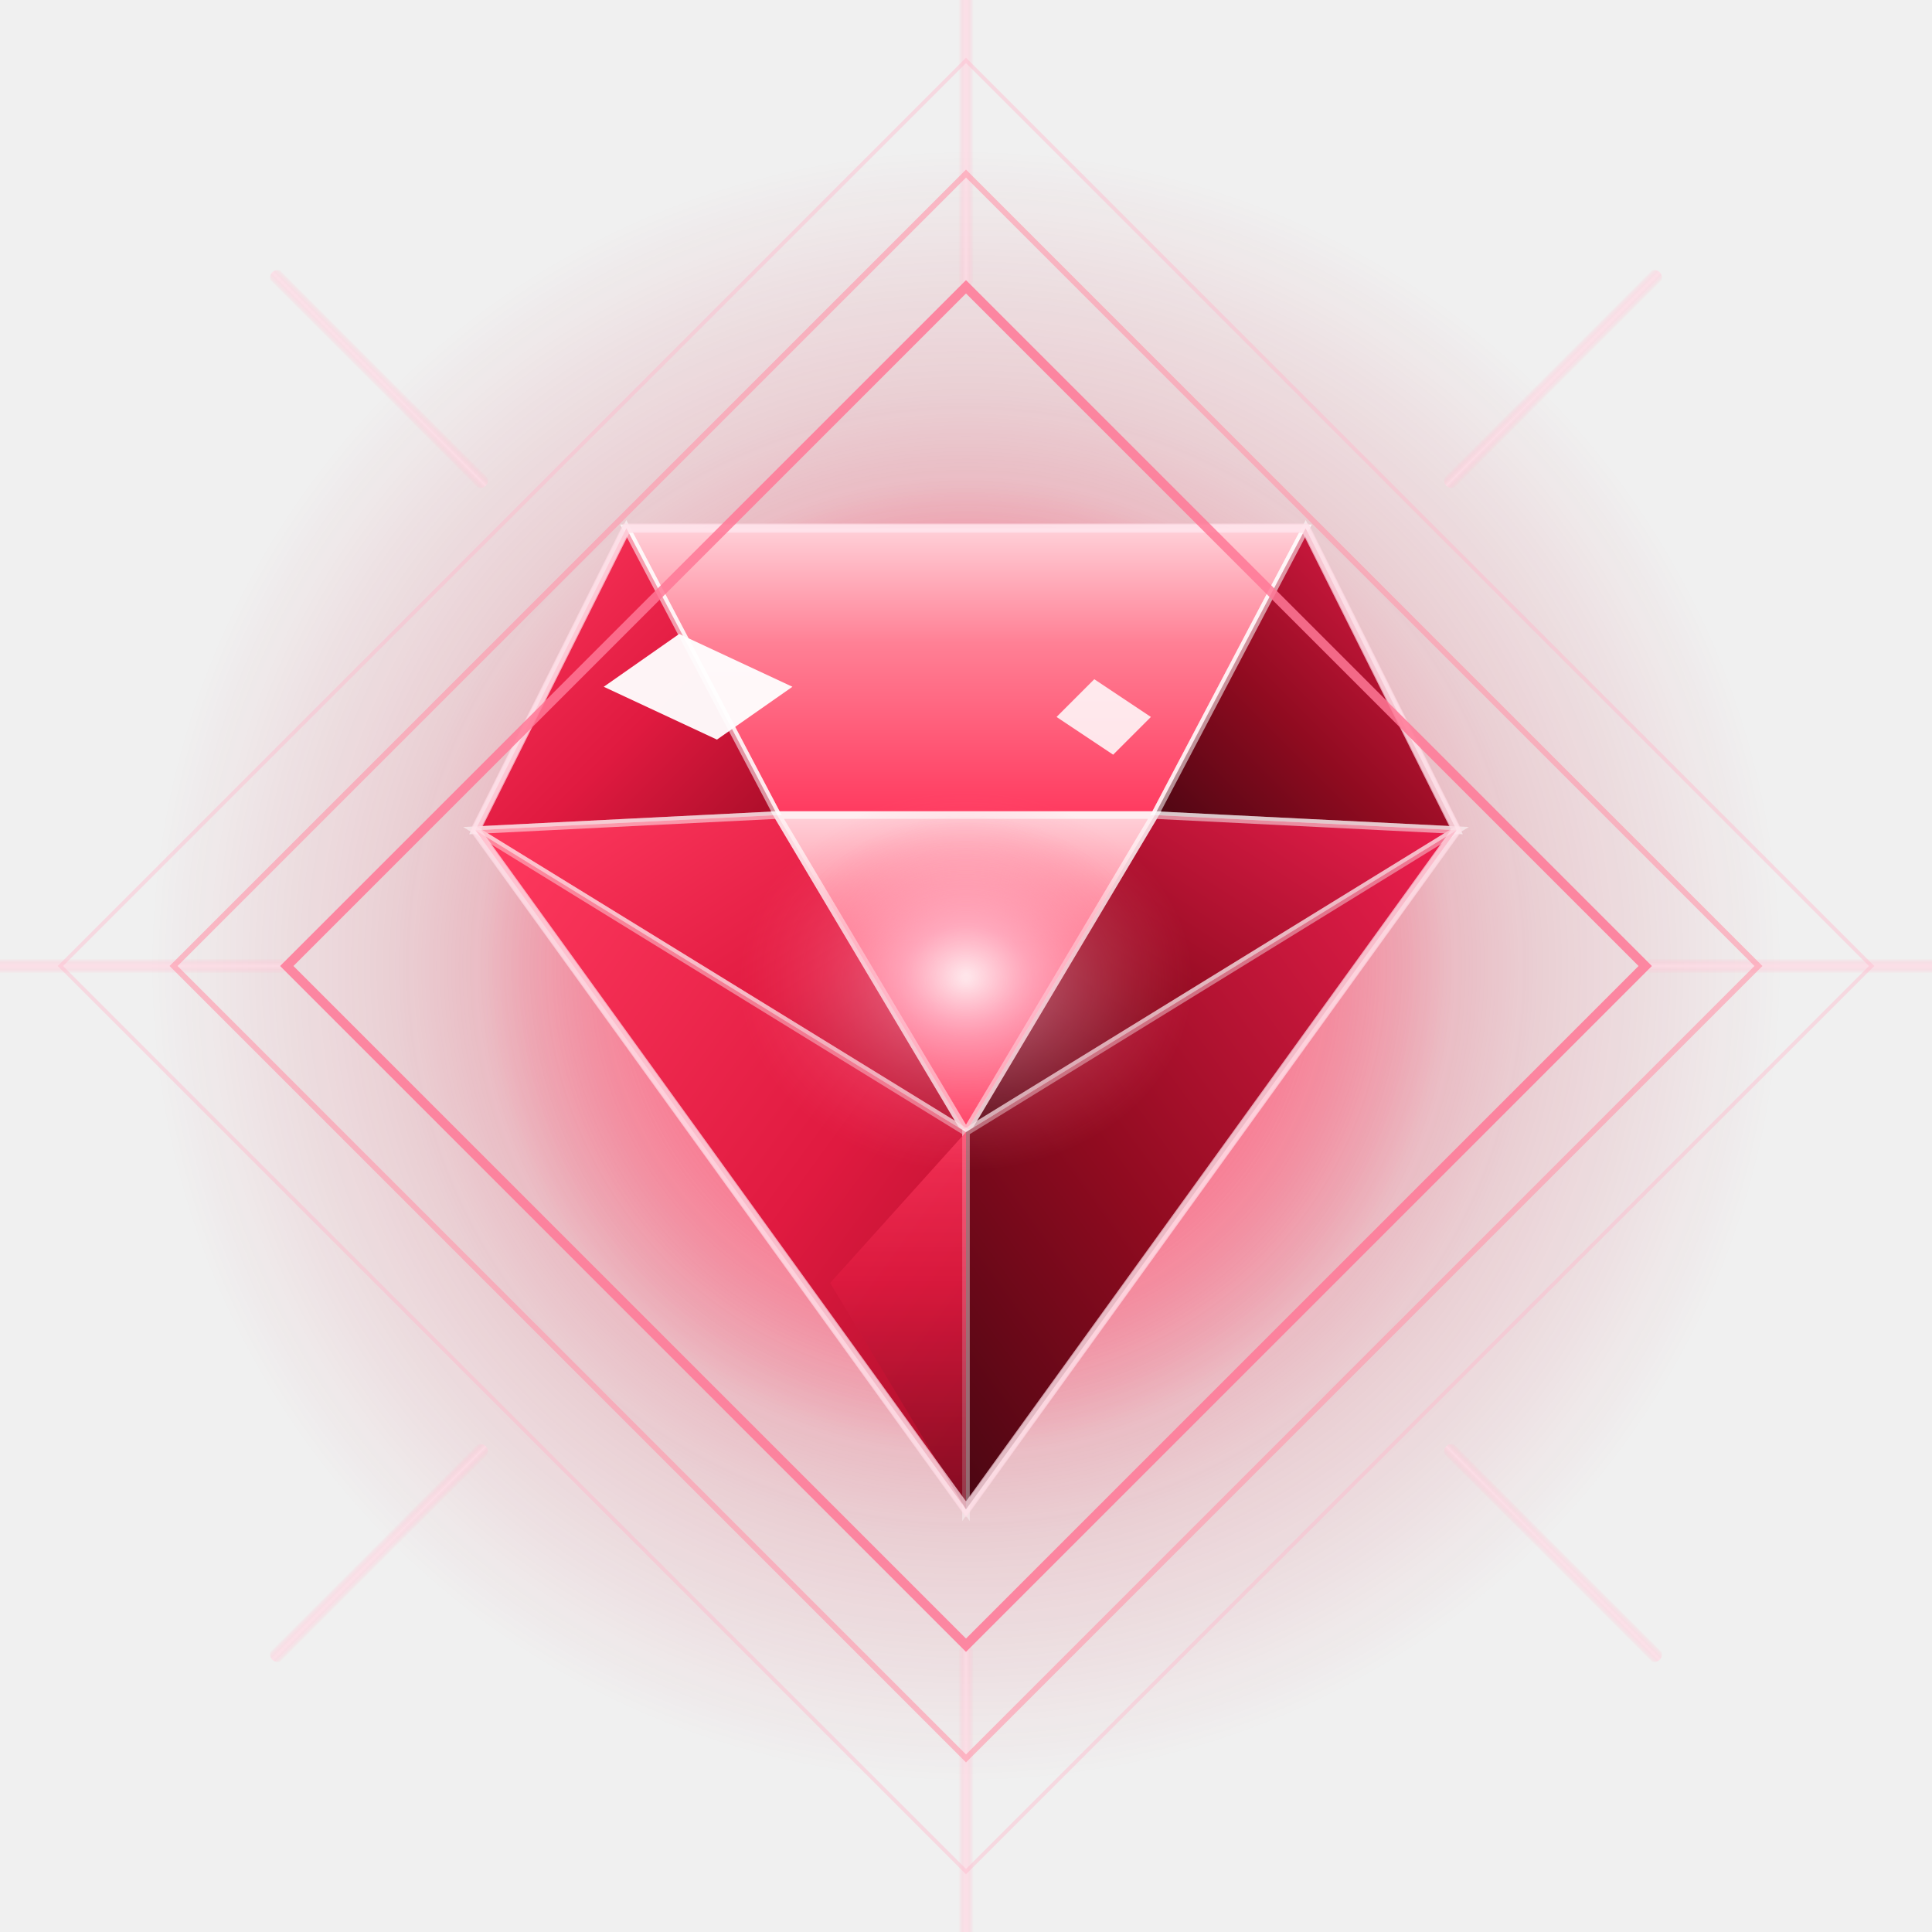
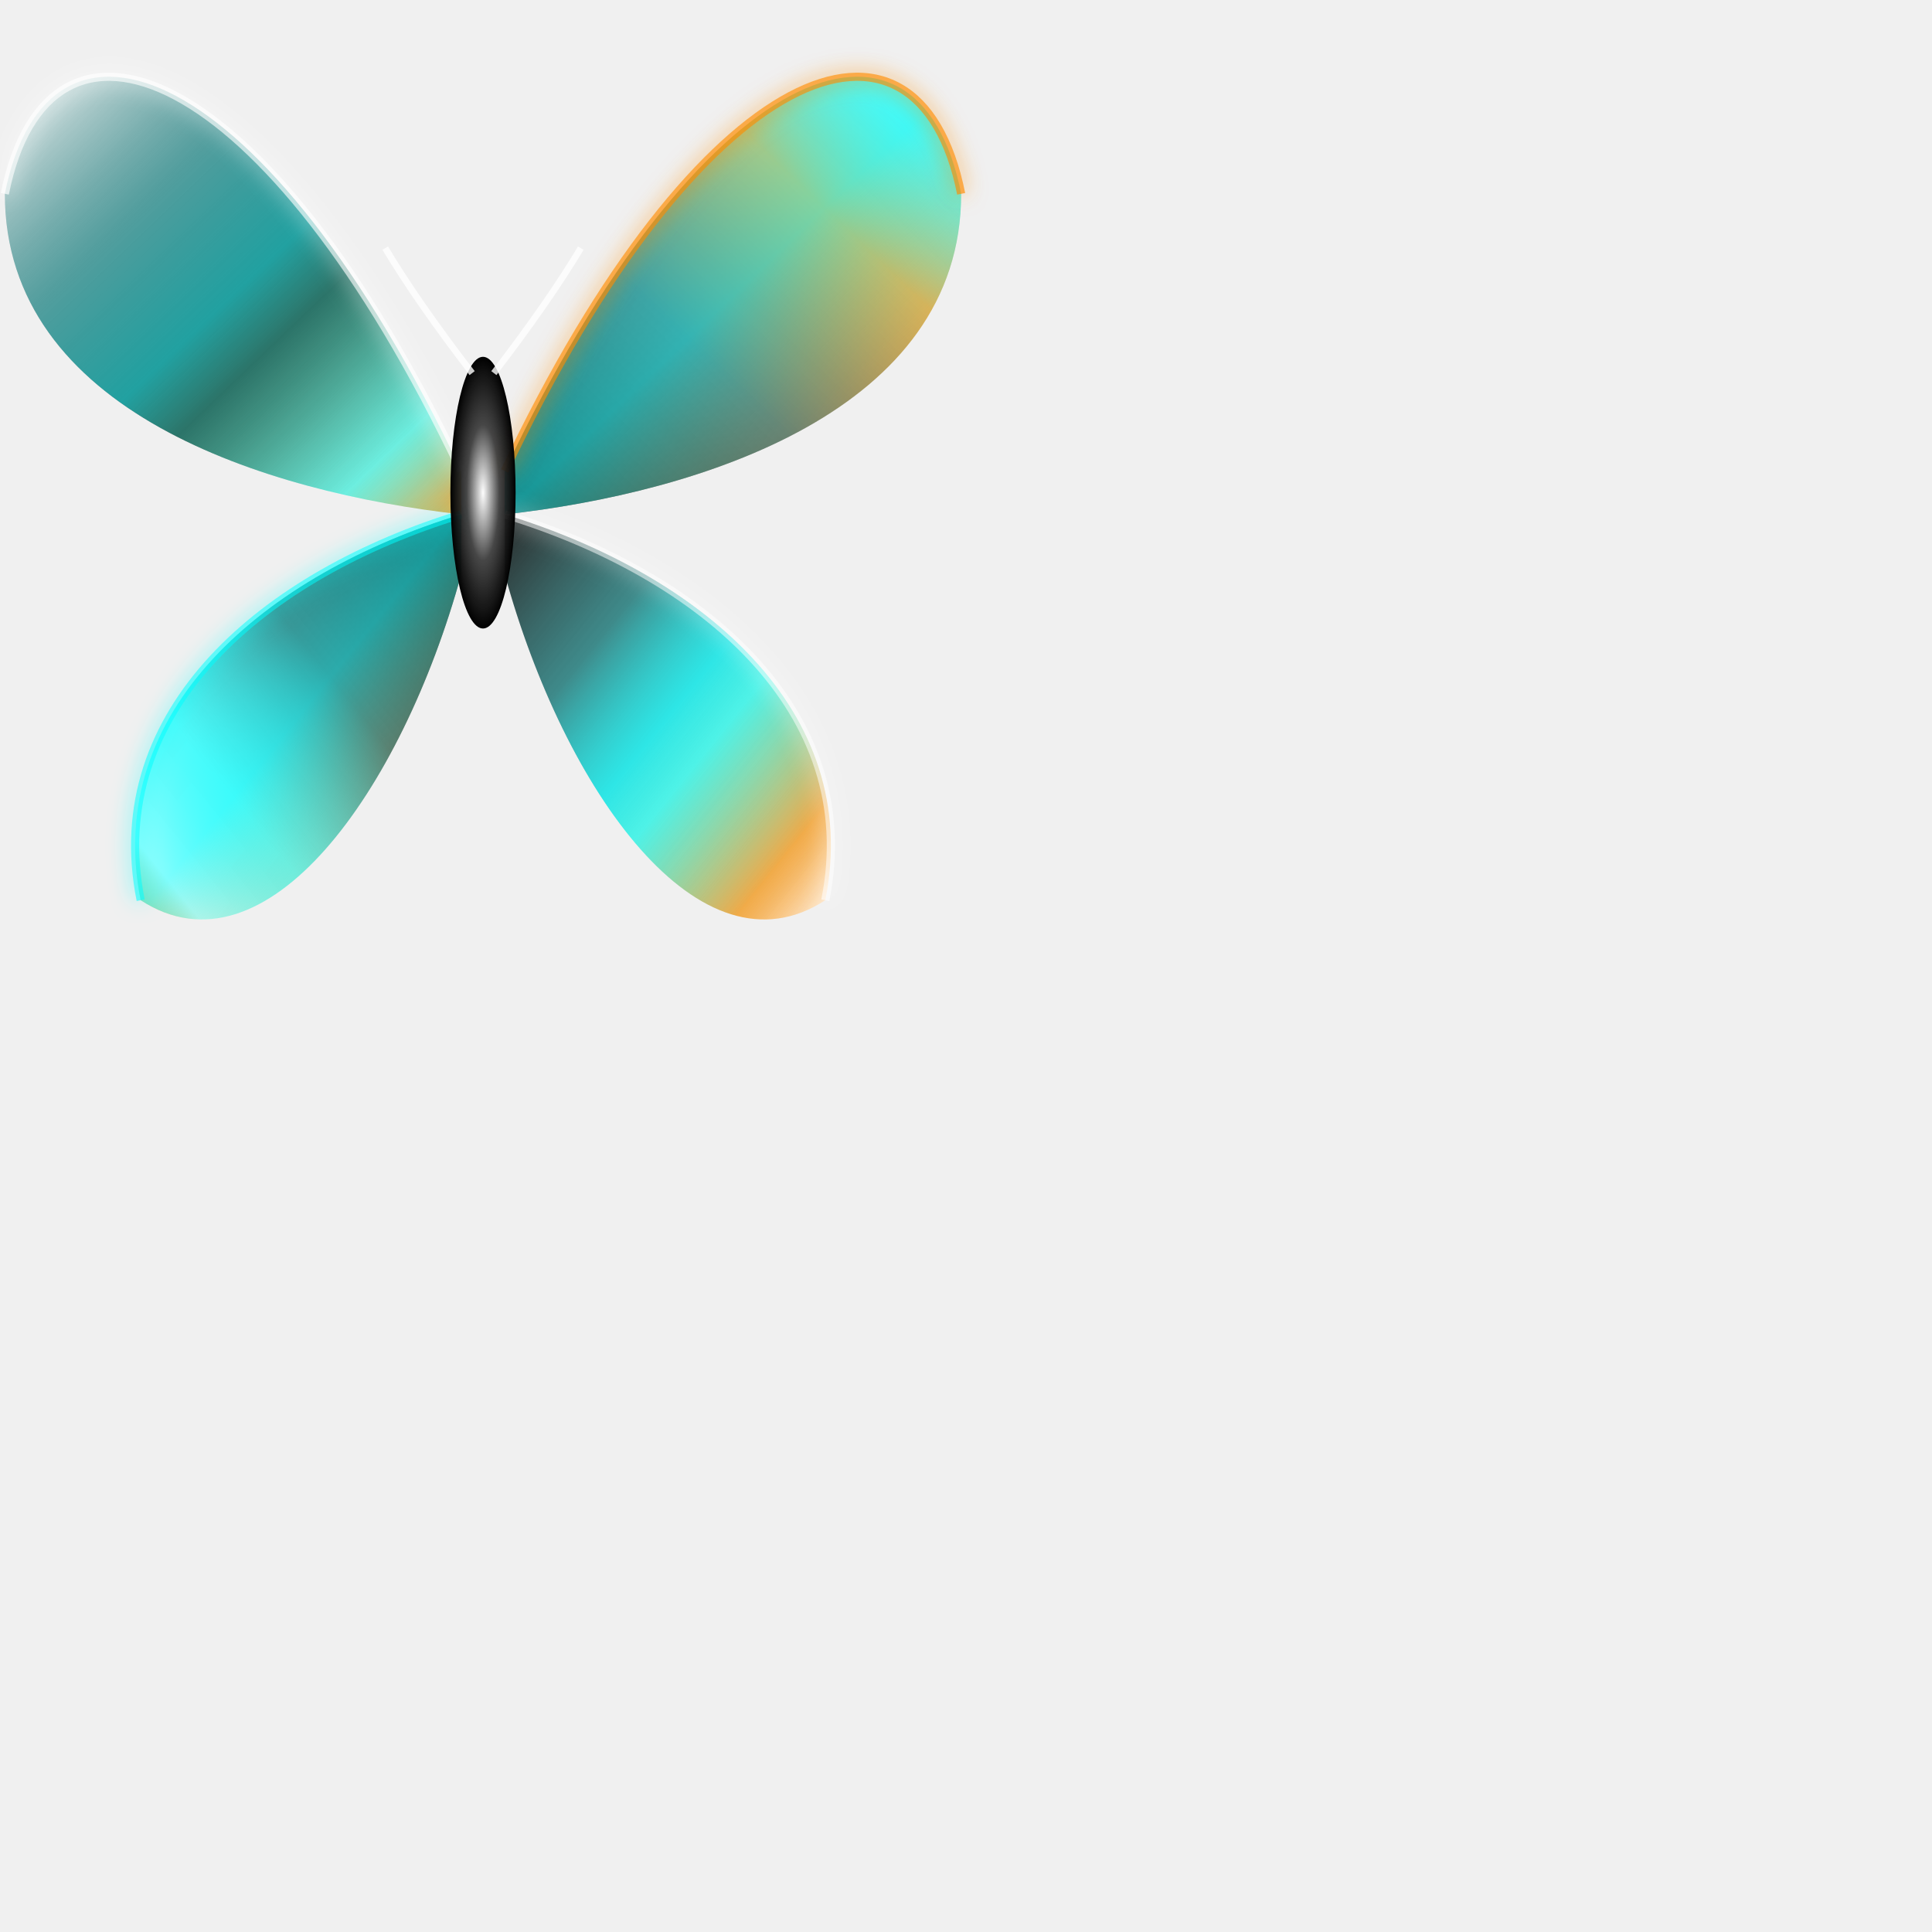
- <svg xmlns="http://www.w3.org/2000/svg" viewBox="0 0 512 512" width="32" height="32" role="img" aria-label="Ruby diamond">
+ <svg xmlns="http://www.w3.org/2000/svg" viewBox="0 0 32 32" width="100%" height="100%">
  <defs>
-     <linearGradient id="rubyTop" x1="0" y1="0" x2="0" y2="1">
-       <stop offset="0%" stop-color="#ffd0d8" />
-       <stop offset="40%" stop-color="#ff8095" />
-       <stop offset="100%" stop-color="#ff3a5f" />
+     <rect id="bg" width="32" height="32" fill="#111111" />
+     <linearGradient id="wingTopLeft" x1="0%" y1="0%" x2="100%" y2="100%">
+       <stop offset="0%" stop-color="#ffffff" stop-opacity="0.9" />
+       <stop offset="30%" stop-color="#555555" stop-opacity="0.8" />
+       <stop offset="60%" stop-color="#111111" stop-opacity="0.9" />
+       <stop offset="85%" stop-color="#00ffff" stop-opacity="0.6" />
+       <stop offset="100%" stop-color="#ff8c00" stop-opacity="0.8" />
    </linearGradient>
-     <linearGradient id="rubyLeft" x1="0" y1="0" x2="1" y2="1">
-       <stop offset="0%" stop-color="#ff3a5f" />
-       <stop offset="60%" stop-color="#e01a40" />
-       <stop offset="100%" stop-color="#a80d28" />
+     <linearGradient id="wingBottomLeft" x1="100%" y1="0%" x2="0%" y2="100%">
+       <stop offset="0%" stop-color="#111111" stop-opacity="0.9" />
+       <stop offset="40%" stop-color="#333333" stop-opacity="0.8" />
+       <stop offset="70%" stop-color="#00ffff" stop-opacity="0.5" />
+       <stop offset="90%" stop-color="#ffffff" stop-opacity="0.8" />
+       <stop offset="100%" stop-color="#ff8c00" stop-opacity="0.6" />
    </linearGradient>
-     <linearGradient id="rubyRight" x1="1" y1="0" x2="0" y2="1">
-       <stop offset="0%" stop-color="#f02050" />
-       <stop offset="60%" stop-color="#900b20" />
-       <stop offset="100%" stop-color="#4a0612" />
+     <linearGradient id="wingTopRight" x1="0%" y1="100%" x2="100%" y2="0%">
+       <stop offset="0%" stop-color="#111111" stop-opacity="0.9" />
+       <stop offset="40%" stop-color="#444444" stop-opacity="0.8" />
+       <stop offset="70%" stop-color="#ff8c00" stop-opacity="0.7" />
+       <stop offset="90%" stop-color="#00ffff" stop-opacity="0.5" />
+       <stop offset="100%" stop-color="#ffffff" stop-opacity="0.9" />
    </linearGradient>
-     <linearGradient id="rubyBottom" x1="0" y1="1" x2="0" y2="0">
-       <stop offset="0%" stop-color="#700a1c" />
-       <stop offset="60%" stop-color="#e01a40" />
-       <stop offset="100%" stop-color="#ff3a5f" />
+     <linearGradient id="wingBottomRight" x1="0%" y1="0%" x2="100%" y2="100%">
+       <stop offset="0%" stop-color="#111111" stop-opacity="0.9" />
+       <stop offset="30%" stop-color="#333333" stop-opacity="0.8" />
+       <stop offset="60%" stop-color="#00ffff" stop-opacity="0.6" />
+       <stop offset="85%" stop-color="#ff8c00" stop-opacity="0.7" />
+       <stop offset="100%" stop-color="#ffffff" stop-opacity="0.9" />
    </linearGradient>
-     <radialGradient id="glowOuter" cx="50%" cy="50%" r="50%">
-       <stop offset="0%" stop-color="rgba(255, 90, 120, 0.85)" />
-       <stop offset="35%" stop-color="rgba(255, 40, 80, 0.45)" />
-       <stop offset="70%" stop-color="rgba(200, 20, 50, 0.15)" />
-       <stop offset="100%" stop-color="rgba(200, 20, 50, 0)" />
+     <radialGradient id="bodyGrad" cx="50%" cy="50%" r="50%">
+       <stop offset="0%" stop-color="#ffffff" stop-opacity="0.9" />
+       <stop offset="50%" stop-color="#333333" stop-opacity="0.9" />
+       <stop offset="100%" stop-color="#000000" stop-opacity="1" />
    </radialGradient>
-     <radialGradient id="glowInner" cx="50%" cy="50%" r="50%">
-       <stop offset="0%" stop-color="rgba(255, 220, 230, 0.95)" />
-       <stop offset="40%" stop-color="rgba(255, 100, 130, 0.6)" />
-       <stop offset="100%" stop-color="rgba(255, 40, 80, 0)" />
-     </radialGradient>
-     <radialGradient id="coreGlow" cx="50%" cy="50%" r="50%">
-       <stop offset="0%" stop-color="rgba(255, 255, 255, 1)" />
-       <stop offset="30%" stop-color="rgba(255, 180, 200, 0.8)" />
-       <stop offset="100%" stop-color="rgba(255, 100, 130, 0)" />
-     </radialGradient>
-     <linearGradient id="rayGradient" x1="0" y1="0" x2="1" y2="0">
-       <stop offset="0%" stop-color="rgba(255, 180, 200, 0)" />
-       <stop offset="50%" stop-color="rgba(255, 220, 230, 0.9)" />
-       <stop offset="100%" stop-color="rgba(255, 180, 200, 0)" />
+     <linearGradient id="holoSheen" x1="0%" y1="0%" x2="100%" y2="100%">
+       <stop offset="0%" stop-color="#00ffff" stop-opacity="0" />
+       <stop offset="50%" stop-color="#00ffff" stop-opacity="0.5" />
+       <stop offset="100%" stop-color="#ff8c00" stop-opacity="0" />
    </linearGradient>
+     <filter id="glow" x="-20%" y="-20%" width="140%" height="140%">
+       <feGaussianBlur stdDeviation="0.2" result="blur" />
+       <feComposite in="SourceGraphic" in2="blur" operator="over" />
+     </filter>
  </defs>
-   <g transform="translate(256 256)">
-     <circle cx="0" cy="0" r="220" fill="url(#glowOuter)">
-       <animate attributeName="r" values="200; 250; 200" dur="2.5s" repeatCount="indefinite" />
-       <animate attributeName="opacity" values="0.7; 1; 0.7" dur="2.5s" repeatCount="indefinite" />
-     </circle>
-   </g>
-   <g transform="translate(256 256)">
-     <circle cx="0" cy="0" r="130" fill="url(#glowInner)">
-       <animate attributeName="r" values="110; 150; 110" dur="2s" repeatCount="indefinite" />
-       <animate attributeName="opacity" values="0.8; 1; 0.8" dur="2s" repeatCount="indefinite" />
-     </circle>
-   </g>
-   <g transform="translate(256 256)" opacity="0.85">
+   <g transform="translate(8.00, 8.16) scale(0.9)">
+     <animateTransform attributeName="transform" type="translate" values="8.00,8.16; 8.00,7.66; 8.00,8.16" dur="4s" repeatCount="indefinite" additive="sum" />
    <g>
-       <animateTransform attributeName="transform" type="rotate" from="0" to="360" dur="20s" repeatCount="indefinite" />
-       <rect x="-2" y="-260" width="4" height="80" fill="url(#rayGradient)" rx="2" />
-       <rect x="-2" y="-260" width="4" height="80" fill="url(#rayGradient)" rx="2" transform="rotate(45)" />
-       <rect x="-2" y="-260" width="4" height="80" fill="url(#rayGradient)" rx="2" transform="rotate(90)" />
-       <rect x="-2" y="-260" width="4" height="80" fill="url(#rayGradient)" rx="2" transform="rotate(135)" />
-       <rect x="-2" y="-260" width="4" height="80" fill="url(#rayGradient)" rx="2" transform="rotate(180)" />
-       <rect x="-2" y="-260" width="4" height="80" fill="url(#rayGradient)" rx="2" transform="rotate(225)" />
-       <rect x="-2" y="-260" width="4" height="80" fill="url(#rayGradient)" rx="2" transform="rotate(270)" />
-       <rect x="-2" y="-260" width="4" height="80" fill="url(#rayGradient)" rx="2" transform="rotate(315)" />
+       <animateTransform attributeName="transform" type="skewY" values="0; 15; 0; -10; 0" dur="0.6s" repeatCount="indefinite" additive="sum" />
+       <animateTransform attributeName="transform" type="scale" values="1,1; 0.8,1; 1,1; 1.1,1; 1,1" dur="0.6s" repeatCount="indefinite" additive="sum" />
+       <path d="M -0.4,-0.4 C -4,-8 -8,-9.5 -8.8,-5.5 C -8.8,-1.5 -4,0 -0.4,0.4 Z" fill="url(#wingTopLeft)">
+         <animate attributeName="opacity" values="0.8; 1; 0.8" dur="3s" repeatCount="indefinite" />
+       </path>
+       <path d="M -0.4,0.4 C -4,1.5 -7,4 -6.3,7.5 C -4,9 -1.5,5.5 -0.4,1.5 Z" fill="url(#wingBottomLeft)">
+         <animate attributeName="opacity" values="0.9; 0.7; 0.9" dur="3.5s" repeatCount="indefinite" />
+       </path>
+       <path d="M -0.4,-0.4 C -4,-8 -8,-9.5 -8.8,-5.5 C -8.8,-1.5 -4,0 -0.4,0.4 Z" fill="url(#holoSheen)" mix-blend-mode="screen">
+         <animate attributeName="opacity" values="0.2; 0.8; 0.2" dur="2.5s" repeatCount="indefinite" />
+       </path>
+       <path d="M -0.4,0.4 C -4,1.5 -7,4 -6.3,7.5 C -4,9 -1.5,5.5 -0.4,1.5 Z" fill="url(#holoSheen)" mix-blend-mode="screen">
+         <animate attributeName="opacity" values="0.1; 0.6; 0.1" dur="3.8s" repeatCount="indefinite" />
+       </path>
+       <path d="M -0.4,-0.4 C -4,-8 -8,-9.5 -8.8,-5.5" fill="none" stroke="#ffffff" stroke-width="0.15" opacity="0.7" filter="url(#glow)" />
+       <path d="M -0.4,0.4 C -4,1.5 -7,4 -6.3,7.5" fill="none" stroke="#00ffff" stroke-width="0.15" opacity="0.6" filter="url(#glow)" />
+     </g>
+     <g>
+       <animateTransform attributeName="transform" type="skewY" values="0; -15; 0; 10; 0" dur="0.6s" repeatCount="indefinite" additive="sum" />
+       <animateTransform attributeName="transform" type="scale" values="1,1; 0.8,1; 1,1; 1.1,1; 1,1" dur="0.6s" repeatCount="indefinite" additive="sum" />
+       <path d="M 0.4,-0.4 C 4,-8 8,-9.5 8.8,-5.5 C 8.8,-1.5 4,0 0.4,0.4 Z" fill="url(#wingTopRight)">
+         <animate attributeName="opacity" values="0.8; 1; 0.8" dur="2.8s" repeatCount="indefinite" />
+       </path>
+       <path d="M 0.4,0.4 C 4,1.5 7,4 6.3,7.5 C 4,9 1.5,5.5 0.4,1.5 Z" fill="url(#wingBottomRight)">
+         <animate attributeName="opacity" values="0.9; 0.7; 0.9" dur="4.2s" repeatCount="indefinite" />
+       </path>
+       <path d="M 0.4,-0.4 C 4,-8 8,-9.5 8.8,-5.5 C 8.8,-1.5 4,0 0.4,0.4 Z" fill="url(#holoSheen)" mix-blend-mode="screen">
+         <animate attributeName="opacity" values="0.2; 0.8; 0.2" dur="3.1s" repeatCount="indefinite" />
+       </path>
+       <path d="M 0.4,0.4 C 4,1.5 7,4 6.3,7.5 C 4,9 1.5,5.5 0.4,1.5 Z" fill="url(#holoSheen)" mix-blend-mode="screen">
+         <animate attributeName="opacity" values="0.1; 0.6; 0.1" dur="2.2s" repeatCount="indefinite" />
+       </path>
+       <path d="M 0.4,-0.4 C 4,-8 8,-9.5 8.8,-5.5" fill="none" stroke="#ff8c00" stroke-width="0.15" opacity="0.7" filter="url(#glow)" />
+       <path d="M 0.4,0.4 C 4,1.5 7,4 6.3,7.5" fill="none" stroke="#ffffff" stroke-width="0.15" opacity="0.6" filter="url(#glow)" />
+     </g>
+     <g>
+       <animateTransform attributeName="transform" type="scale" values="1; 1.05; 1" dur="0.6s" repeatCount="indefinite" additive="sum" />
+       <ellipse cx="0" cy="0" rx="0.6" ry="2.5" fill="url(#bodyGrad)" />
+       <path d="M -0.2,-2.2 Q -1.2,-3.5 -1.8,-4.5" fill="none" stroke="#ffffff" stroke-width="0.12" opacity="0.8" />
+       <path d="M 0.2,-2.2 Q 1.2,-3.5 1.8,-4.5" fill="none" stroke="#ffffff" stroke-width="0.12" opacity="0.8" />
    </g>
  </g>
-   <g transform="translate(256 256)" style="transform-origin: 256px 256px;">
-     <animateTransform attributeName="transform" type="scale" values="1; 1.04; 1" dur="2s" repeatCount="indefinite" additive="replace" />
-     <g transform="translate(-256 -256)">
-       <polygon points="166,140 346,140 306,216 206,216" fill="url(#rubyTop)" stroke="rgba(255, 255, 255, 0.75)" stroke-width="2" />
-       <polygon points="126,220 206,216 166,140" fill="url(#rubyLeft)" stroke="rgba(255, 255, 255, 0.55)" stroke-width="2" />
-       <polygon points="306,216 386,220 346,140" fill="url(#rubyRight)" stroke="rgba(255, 255, 255, 0.55)" stroke-width="2" />
-       <polygon points="126,220 206,216 256,300" fill="url(#rubyLeft)" stroke="rgba(255, 255, 255, 0.5)" stroke-width="2" />
-       <polygon points="306,216 386,220 256,300" fill="url(#rubyRight)" stroke="rgba(255, 255, 255, 0.5)" stroke-width="2" />
-       <polygon points="206,216 306,216 256,300" fill="url(#rubyTop)" stroke="rgba(255, 255, 255, 0.65)" stroke-width="2" />
-       <polygon points="126,220 256,300 256,400" fill="url(#rubyLeft)" stroke="rgba(255, 255, 255, 0.4)" stroke-width="2" />
-       <polygon points="386,220 256,300 256,400" fill="url(#rubyRight)" stroke="rgba(255, 255, 255, 0.4)" stroke-width="2" />
-       <polygon points="256,300 256,400 220,340" fill="url(#rubyBottom)" opacity="0.7" />
-       <polygon points="206,216 306,216 256,300" fill="url(#coreGlow)" opacity="0.7">
-         <animate attributeName="opacity" values="0.4; 0.9; 0.4" dur="1.8s" repeatCount="indefinite" />
-       </polygon>
-       <ellipse cx="256" cy="260" rx="60" ry="50" fill="url(#coreGlow)" opacity="0.5">
-         <animate attributeName="opacity" values="0.3; 0.8; 0.3" dur="1.8s" repeatCount="indefinite" begin="0.3s" />
-       </ellipse>
-       <polygon points="180,168 210,182 190,196 160,182" fill="rgba(255, 255, 255, 0.95)">
-         <animate attributeName="fill-opacity" values="0.6; 1; 0.6" dur="1.4s" repeatCount="indefinite" />
-       </polygon>
-       <polygon points="290,180 305,190 295,200 280,190" fill="rgba(255, 255, 255, 0.85)">
-         <animate attributeName="fill-opacity" values="0.5; 1; 0.5" dur="1.4s" repeatCount="indefinite" begin="0.5s" />
-       </polygon>
-       <polygon points="166,140 346,140 386,220 256,400 126,220" fill="none" stroke="rgba(255, 220, 230, 0.7)" stroke-width="2.5">
-         <animate attributeName="stroke-opacity" values="0.5; 1; 0.5" dur="2s" repeatCount="indefinite" />
-       </polygon>
-     </g>
-   </g>
-   <g transform="translate(256 256)">
-     <polygon points="0,-180 180,0 0,180 -180,0" fill="none" stroke="rgba(255, 120, 150, 0.85)" stroke-width="2.5">
-       <animate attributeName="opacity" values="0.9; 0; 0.9" dur="2s" repeatCount="indefinite" />
-     </polygon>
-     <polygon points="0,-210 210,0 0,210 -210,0" fill="none" stroke="rgba(255, 150, 170, 0.6)" stroke-width="1.5">
-       <animate attributeName="opacity" values="0.7; 0; 0.7" dur="2s" repeatCount="indefinite" begin="0.5s" />
-     </polygon>
-     <polygon points="0,-240 240,0 0,240 -240,0" fill="none" stroke="rgba(255, 180, 200, 0.4)" stroke-width="1">
-       <animate attributeName="opacity" values="0.5; 0; 0.5" dur="2s" repeatCount="indefinite" begin="1s" />
-     </polygon>
-   </g>
-   <g transform="translate(256 256)">
-     <ellipse cx="0" cy="0" rx="150" ry="150" fill="url(#coreGlow)" opacity="0">
-       <animate attributeName="opacity" values="0; 0; 0.7; 0; 0" dur="4s" repeatCount="indefinite" keyTimes="0; 0.7; 0.85; 0.95; 1" />
-     </ellipse>
-   </g>
</svg>
